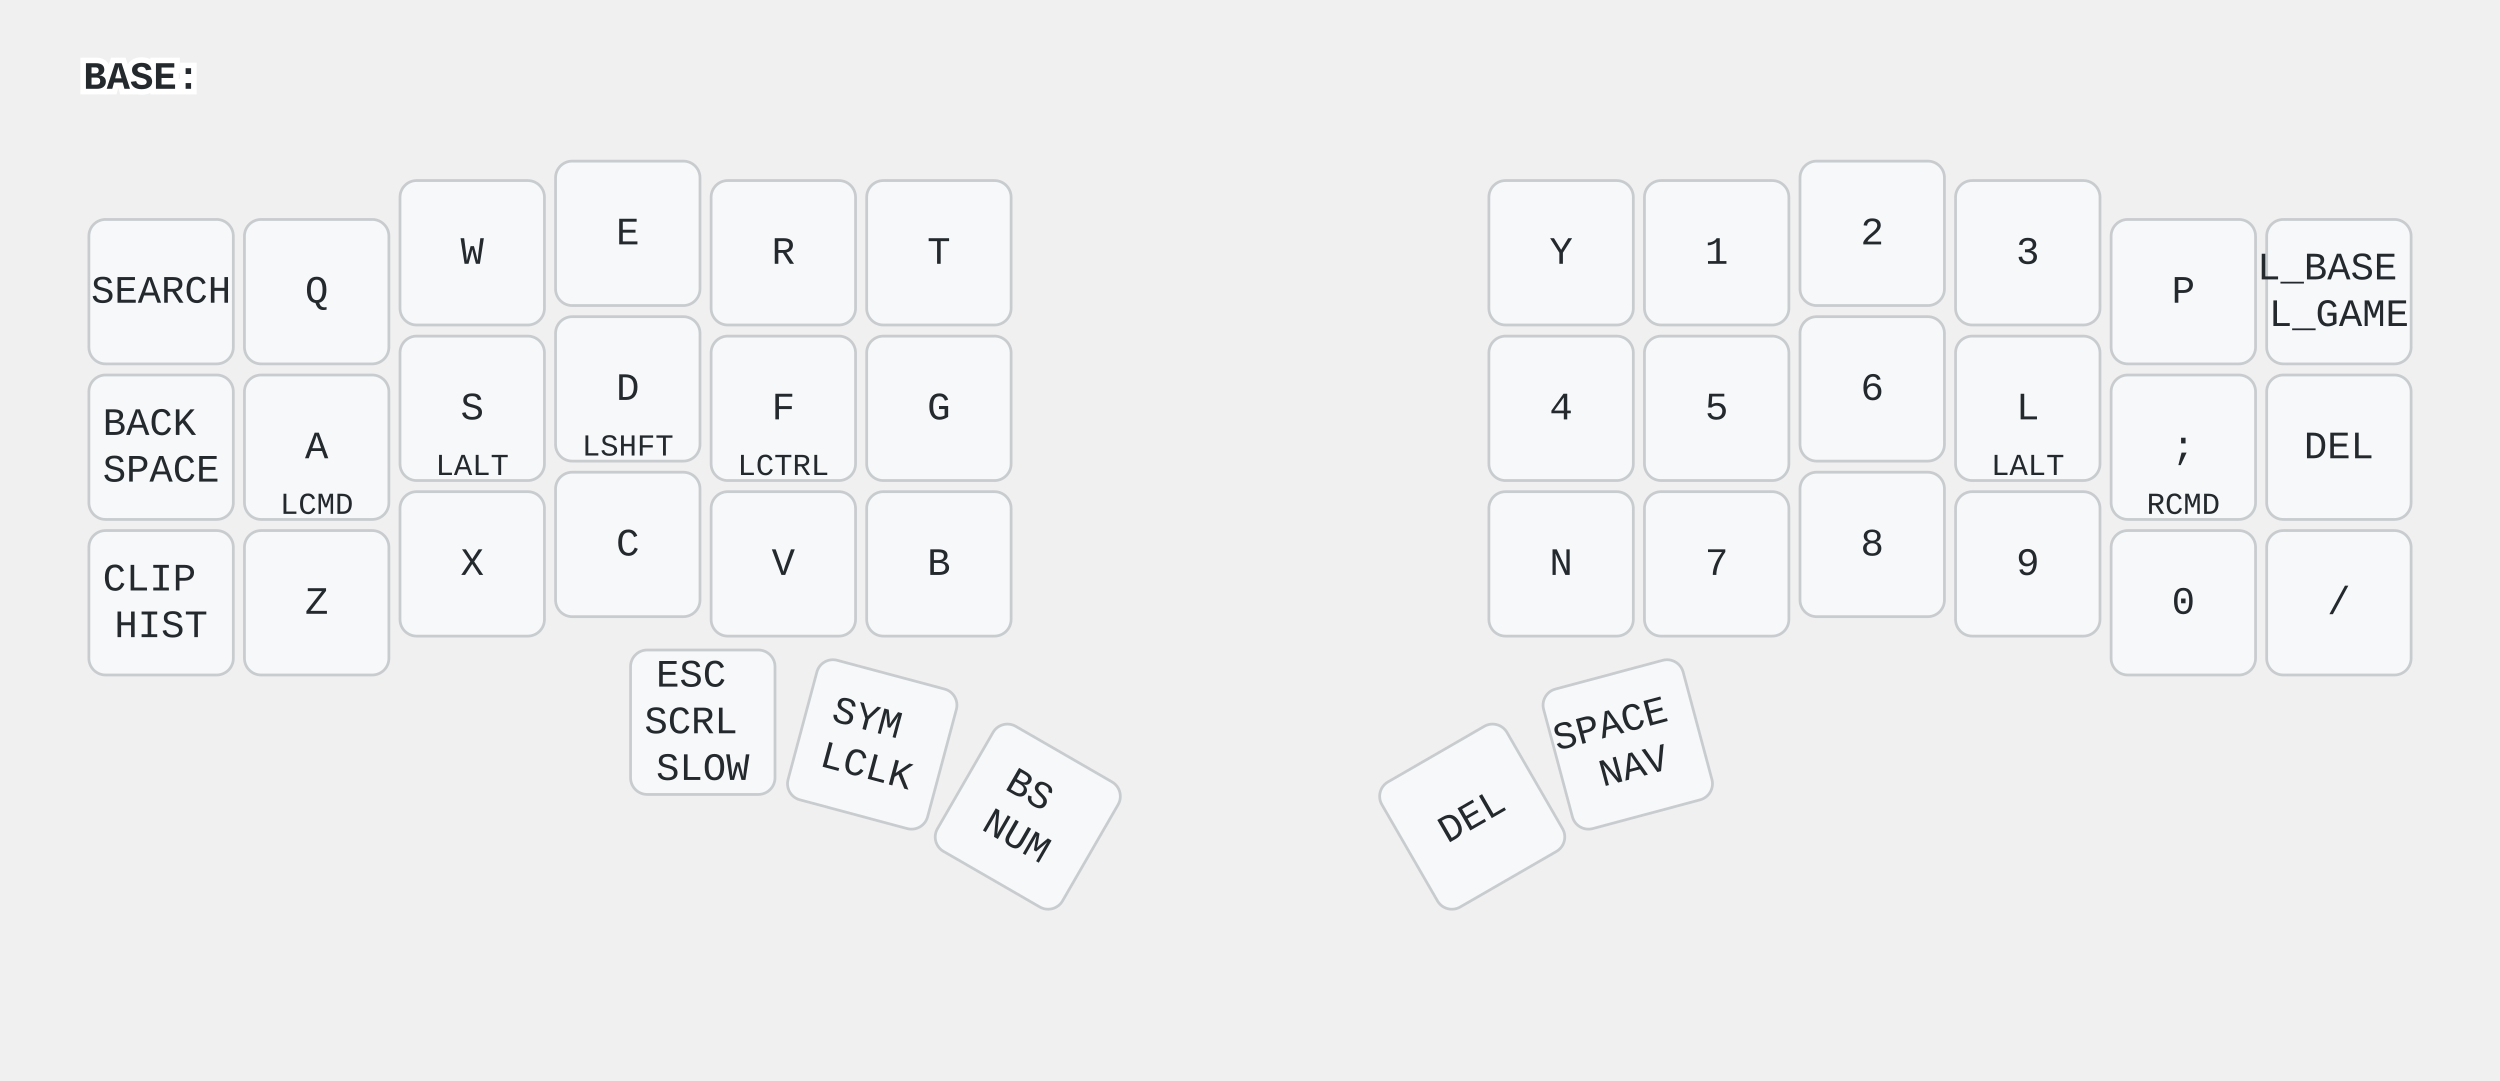
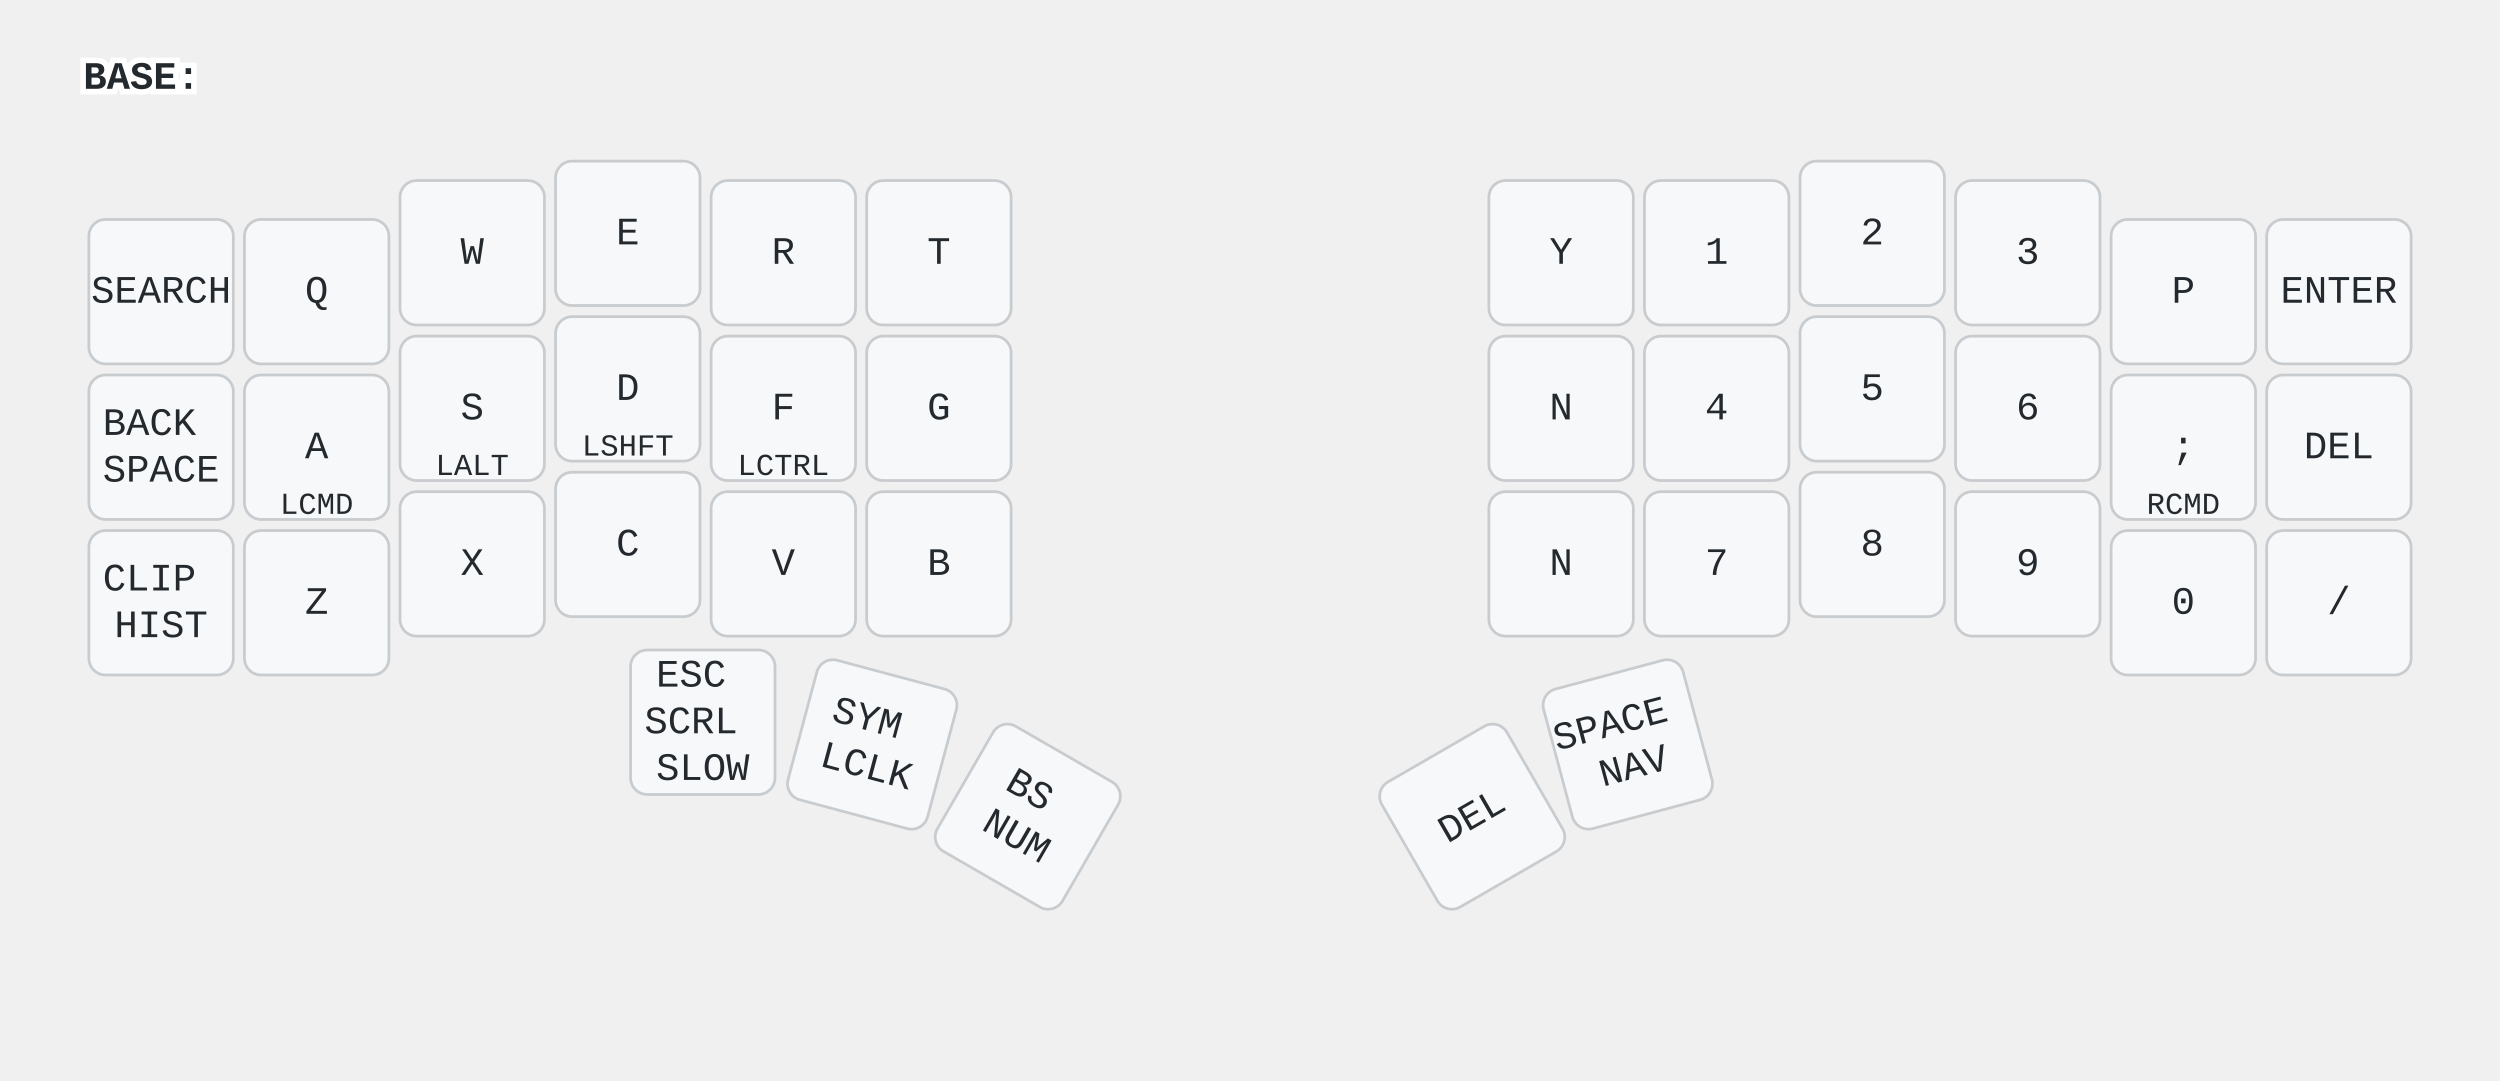
<svg xmlns="http://www.w3.org/2000/svg" width="900" height="389" viewBox="0 0 900 389" class="keymap">
  <style>/* inherit to force styles through use tags */
svg path {
    fill: inherit;
}

/* font and background color specifications */
svg.keymap {
    font-family: SFMono-Regular,Consolas,Liberation Mono,Menlo,monospace;
    font-size: 14px;
    font-kerning: normal;
    text-rendering: optimizeLegibility;
    fill: #24292e;
}

/* default key styling */
rect.key {
    fill: #f6f8fa;
}

rect.key, rect.combo {
    stroke: #c9cccf;
    stroke-width: 1;
}

/* default key side styling, only used is draw_key_sides is set */
rect.side {
    filter: brightness(90%);
}

/* color accent for combo boxes */
rect.combo, rect.combo-separate {
    fill: #cdf;
}

/* color accent for held keys */
rect.held, rect.combo.held {
    fill: #fdd;
}

/* color accent for ghost (optional) keys */
rect.ghost, rect.combo.ghost {
    stroke-dasharray: 4, 4;
    stroke-width: 2;
}

text {
    text-anchor: middle;
    dominant-baseline: middle;
}

/* styling for layer labels */
text.label {
    font-weight: bold;
    text-anchor: start;
    stroke: white;
    stroke-width: 4;
    paint-order: stroke;
}

/* styling for optional footer */
text.footer {
    text-anchor: end;
    dominant-baseline: auto;
    stroke: white;
    stroke-width: 4;
    paint-order: stroke;
}

/* styling for combo tap, and key non-tap label text */
text.combo, text.hold, text.shifted, text.left, text.right {
    font-size: 11px;
}

text.hold {
    text-anchor: middle;
    dominant-baseline: auto;
}

text.shifted {
    text-anchor: middle;
    dominant-baseline: hanging;
}

text.left {
    text-anchor: start;
}

text.right {
    text-anchor: end;
}

text.layer-activator {
    text-decoration: underline;
}

/* styling for hold/shifted label text in combo box */
text.combo.hold, text.combo.shifted, text.combo.left, text.combo.right {
    font-size: 8px;
}

/* lighter symbol for transparent keys */
text.trans {
    fill: #7b7e81;
}

/* styling for combo dendrons */
path.combo {
    stroke-width: 1;
    stroke: gray;
    fill: none;
}

/* Start Tabler Icons Cleanup */
/* cannot use height/width with glyphs */
.icon-tabler &gt; path {
    fill: inherit;
    stroke: inherit;
    stroke-width: 2;
}
/* hide tabler's default box */
.icon-tabler &gt; path[stroke="none"][fill="none"] {
    visibility: hidden;
}
/* End Tabler Icons Cleanup */

@media (prefers-color-scheme: dark) {
svg.keymap { fill: #d1d6db; }
rect.key { fill: #3f4750; }
rect.key, rect.combo { stroke: #60666c; }
rect.combo, rect.combo-separate { fill: #1f3d7a; }
rect.held, rect.combo.held { fill: #854747; }
text.label, text.footer { stroke: black; }
text.trans { fill: #7e8184; }
path.combo { stroke: #7f7f7f; }

}</style>
  <g transform="translate(30, 0)" class="layer-BASE">
    <text x="0" y="28" class="label" id="BASE">BASE:</text>
    <g transform="translate(0, 56)">
      <g transform="translate(28, 49)" class="key keypos-0">
        <rect rx="6" ry="6" x="-26" y="-26" width="52" height="52" class="key" />
        <text x="0" y="0" class="key tap">SEARCH</text>
      </g>
      <g transform="translate(84, 49)" class="key keypos-1">
        <rect rx="6" ry="6" x="-26" y="-26" width="52" height="52" class="key" />
        <text x="0" y="0" class="key tap">Q</text>
      </g>
      <g transform="translate(140, 35)" class="key keypos-2">
        <rect rx="6" ry="6" x="-26" y="-26" width="52" height="52" class="key" />
        <text x="0" y="0" class="key tap">W</text>
      </g>
      <g transform="translate(196, 28)" class="key keypos-3">
        <rect rx="6" ry="6" x="-26" y="-26" width="52" height="52" class="key" />
        <text x="0" y="0" class="key tap">E</text>
      </g>
      <g transform="translate(252, 35)" class="key keypos-4">
        <rect rx="6" ry="6" x="-26" y="-26" width="52" height="52" class="key" />
        <text x="0" y="0" class="key tap">R</text>
      </g>
      <g transform="translate(308, 35)" class="key keypos-5">
        <rect rx="6" ry="6" x="-26" y="-26" width="52" height="52" class="key" />
        <text x="0" y="0" class="key tap">T</text>
      </g>
      <g transform="translate(532, 35)" class="key keypos-6">
        <rect rx="6" ry="6" x="-26" y="-26" width="52" height="52" class="key" />
        <text x="0" y="0" class="key tap">Y</text>
      </g>
      <g transform="translate(588, 35)" class="key keypos-7">
        <rect rx="6" ry="6" x="-26" y="-26" width="52" height="52" class="key" />
        <text x="0" y="0" class="key tap">1</text>
      </g>
      <g transform="translate(644, 28)" class="key keypos-8">
        <rect rx="6" ry="6" x="-26" y="-26" width="52" height="52" class="key" />
        <text x="0" y="0" class="key tap">2</text>
      </g>
      <g transform="translate(700, 35)" class="key keypos-9">
        <rect rx="6" ry="6" x="-26" y="-26" width="52" height="52" class="key" />
        <text x="0" y="0" class="key tap">3</text>
      </g>
      <g transform="translate(756, 49)" class="key keypos-10">
        <rect rx="6" ry="6" x="-26" y="-26" width="52" height="52" class="key" />
        <text x="0" y="0" class="key tap">P</text>
      </g>
      <g transform="translate(812, 49)" class="key keypos-11">
        <rect rx="6" ry="6" x="-26" y="-26" width="52" height="52" class="key" />
-         <text x="0" y="0" class="key tap">
-           <tspan x="0" dy="-0.6em">L_BASE</tspan>
-           <tspan x="0" dy="1.2em">L_GAME</tspan>
-         </text>
+         <text x="0" y="0" class="key tap">ENTER</text>
      </g>
      <g transform="translate(28, 105)" class="key keypos-12">
        <rect rx="6" ry="6" x="-26" y="-26" width="52" height="52" class="key" />
        <text x="0" y="0" class="key tap">
          <tspan x="0" dy="-0.6em">BACK</tspan>
          <tspan x="0" dy="1.2em">SPACE</tspan>
        </text>
      </g>
      <g transform="translate(84, 105)" class="key keypos-13">
        <rect rx="6" ry="6" x="-26" y="-26" width="52" height="52" class="key" />
        <text x="0" y="0" class="key tap">A</text>
        <text x="0" y="24" class="key hold">LCMD</text>
      </g>
      <g transform="translate(140, 91)" class="key keypos-14">
        <rect rx="6" ry="6" x="-26" y="-26" width="52" height="52" class="key" />
        <text x="0" y="0" class="key tap">S</text>
        <text x="0" y="24" class="key hold">LALT</text>
      </g>
      <g transform="translate(196, 84)" class="key keypos-15">
        <rect rx="6" ry="6" x="-26" y="-26" width="52" height="52" class="key" />
        <text x="0" y="0" class="key tap">D</text>
        <text x="0" y="24" class="key hold">LSHFT</text>
      </g>
      <g transform="translate(252, 91)" class="key keypos-16">
        <rect rx="6" ry="6" x="-26" y="-26" width="52" height="52" class="key" />
        <text x="0" y="0" class="key tap">F</text>
        <text x="0" y="24" class="key hold">LCTRL</text>
      </g>
      <g transform="translate(308, 91)" class="key keypos-17">
        <rect rx="6" ry="6" x="-26" y="-26" width="52" height="52" class="key" />
        <text x="0" y="0" class="key tap">G</text>
      </g>
      <g transform="translate(532, 91)" class="key keypos-18">
        <rect rx="6" ry="6" x="-26" y="-26" width="52" height="52" class="key" />
+         <text x="0" y="0" class="key tap">N</text>
+       </g>
+       <g transform="translate(588, 91)" class="key keypos-19">
+         <rect rx="6" ry="6" x="-26" y="-26" width="52" height="52" class="key" />
        <text x="0" y="0" class="key tap">4</text>
      </g>
-       <g transform="translate(588, 91)" class="key keypos-19">
+       <g transform="translate(644, 84)" class="key keypos-20">
        <rect rx="6" ry="6" x="-26" y="-26" width="52" height="52" class="key" />
        <text x="0" y="0" class="key tap">5</text>
      </g>
-       <g transform="translate(644, 84)" class="key keypos-20">
+       <g transform="translate(700, 91)" class="key keypos-21">
        <rect rx="6" ry="6" x="-26" y="-26" width="52" height="52" class="key" />
        <text x="0" y="0" class="key tap">6</text>
-       </g>
-       <g transform="translate(700, 91)" class="key keypos-21">
-         <rect rx="6" ry="6" x="-26" y="-26" width="52" height="52" class="key" />
-         <text x="0" y="0" class="key tap">L</text>
-         <text x="0" y="24" class="key hold">LALT</text>
      </g>
      <g transform="translate(756, 105)" class="key keypos-22">
        <rect rx="6" ry="6" x="-26" y="-26" width="52" height="52" class="key" />
        <text x="0" y="0" class="key tap">;</text>
        <text x="0" y="24" class="key hold">RCMD</text>
      </g>
      <g transform="translate(812, 105)" class="key keypos-23">
        <rect rx="6" ry="6" x="-26" y="-26" width="52" height="52" class="key" />
        <text x="0" y="0" class="key tap">DEL</text>
      </g>
      <g transform="translate(28, 161)" class="key keypos-24">
        <rect rx="6" ry="6" x="-26" y="-26" width="52" height="52" class="key" />
        <text x="0" y="0" class="key tap">
          <tspan x="0" dy="-0.6em">CLIP</tspan>
          <tspan x="0" dy="1.2em">HIST</tspan>
        </text>
      </g>
      <g transform="translate(84, 161)" class="key keypos-25">
        <rect rx="6" ry="6" x="-26" y="-26" width="52" height="52" class="key" />
        <text x="0" y="0" class="key tap">Z</text>
      </g>
      <g transform="translate(140, 147)" class="key keypos-26">
        <rect rx="6" ry="6" x="-26" y="-26" width="52" height="52" class="key" />
        <text x="0" y="0" class="key tap">X</text>
      </g>
      <g transform="translate(196, 140)" class="key keypos-27">
        <rect rx="6" ry="6" x="-26" y="-26" width="52" height="52" class="key" />
        <text x="0" y="0" class="key tap">C</text>
      </g>
      <g transform="translate(252, 147)" class="key keypos-28">
        <rect rx="6" ry="6" x="-26" y="-26" width="52" height="52" class="key" />
        <text x="0" y="0" class="key tap">V</text>
      </g>
      <g transform="translate(308, 147)" class="key keypos-29">
        <rect rx="6" ry="6" x="-26" y="-26" width="52" height="52" class="key" />
        <text x="0" y="0" class="key tap">B</text>
      </g>
      <g transform="translate(532, 147)" class="key keypos-30">
        <rect rx="6" ry="6" x="-26" y="-26" width="52" height="52" class="key" />
        <text x="0" y="0" class="key tap">N</text>
      </g>
      <g transform="translate(588, 147)" class="key keypos-31">
        <rect rx="6" ry="6" x="-26" y="-26" width="52" height="52" class="key" />
        <text x="0" y="0" class="key tap">7</text>
      </g>
      <g transform="translate(644, 140)" class="key keypos-32">
        <rect rx="6" ry="6" x="-26" y="-26" width="52" height="52" class="key" />
        <text x="0" y="0" class="key tap">8</text>
      </g>
      <g transform="translate(700, 147)" class="key keypos-33">
        <rect rx="6" ry="6" x="-26" y="-26" width="52" height="52" class="key" />
        <text x="0" y="0" class="key tap">9</text>
      </g>
      <g transform="translate(756, 161)" class="key keypos-34">
        <rect rx="6" ry="6" x="-26" y="-26" width="52" height="52" class="key" />
        <text x="0" y="0" class="key tap">0</text>
      </g>
      <g transform="translate(812, 161)" class="key keypos-35">
        <rect rx="6" ry="6" x="-26" y="-26" width="52" height="52" class="key" />
        <text x="0" y="0" class="key tap">/</text>
      </g>
      <g transform="translate(223, 204)" class="key keypos-36">
        <rect rx="6" ry="6" x="-26" y="-26" width="52" height="52" class="key" />
        <text x="0" y="0" class="key tap">
          <tspan x="0" dy="-1.2em">ESC</tspan>
          <tspan x="0" dy="1.2em">SCRL</tspan>
          <tspan x="0" dy="1.2em">SLOW</tspan>
        </text>
      </g>
      <g transform="translate(284, 212) rotate(15.0)" class="key keypos-37">
        <rect rx="6" ry="6" x="-26" y="-26" width="52" height="52" class="key" />
        <text x="0" y="0" class="key tap">
          <tspan x="0" dy="-0.6em">SYM</tspan>
          <tspan x="0" dy="1.2em">LCLK</tspan>
        </text>
      </g>
      <g transform="translate(340, 238) rotate(30.0)" class="key keypos-38">
        <rect rx="6" ry="6" x="-26" y="-26" width="52" height="52" class="key" />
        <text x="0" y="0" class="key tap">
          <tspan x="0" dy="-0.6em">BS</tspan>
          <tspan x="0" dy="1.2em">NUM</tspan>
        </text>
      </g>
      <g transform="translate(500, 238) rotate(-30.0)" class="key keypos-39">
        <rect rx="6" ry="6" x="-26" y="-26" width="52" height="52" class="key" />
        <text x="0" y="0" class="key tap">DEL</text>
      </g>
      <g transform="translate(556, 212) rotate(-15.0)" class="key keypos-40">
        <rect rx="6" ry="6" x="-26" y="-26" width="52" height="52" class="key" />
        <text x="0" y="0" class="key tap">
          <tspan x="0" dy="-0.6em">SPACE</tspan>
          <tspan x="0" dy="1.2em">NAV</tspan>
        </text>
      </g>
    </g>
  </g>
</svg>
